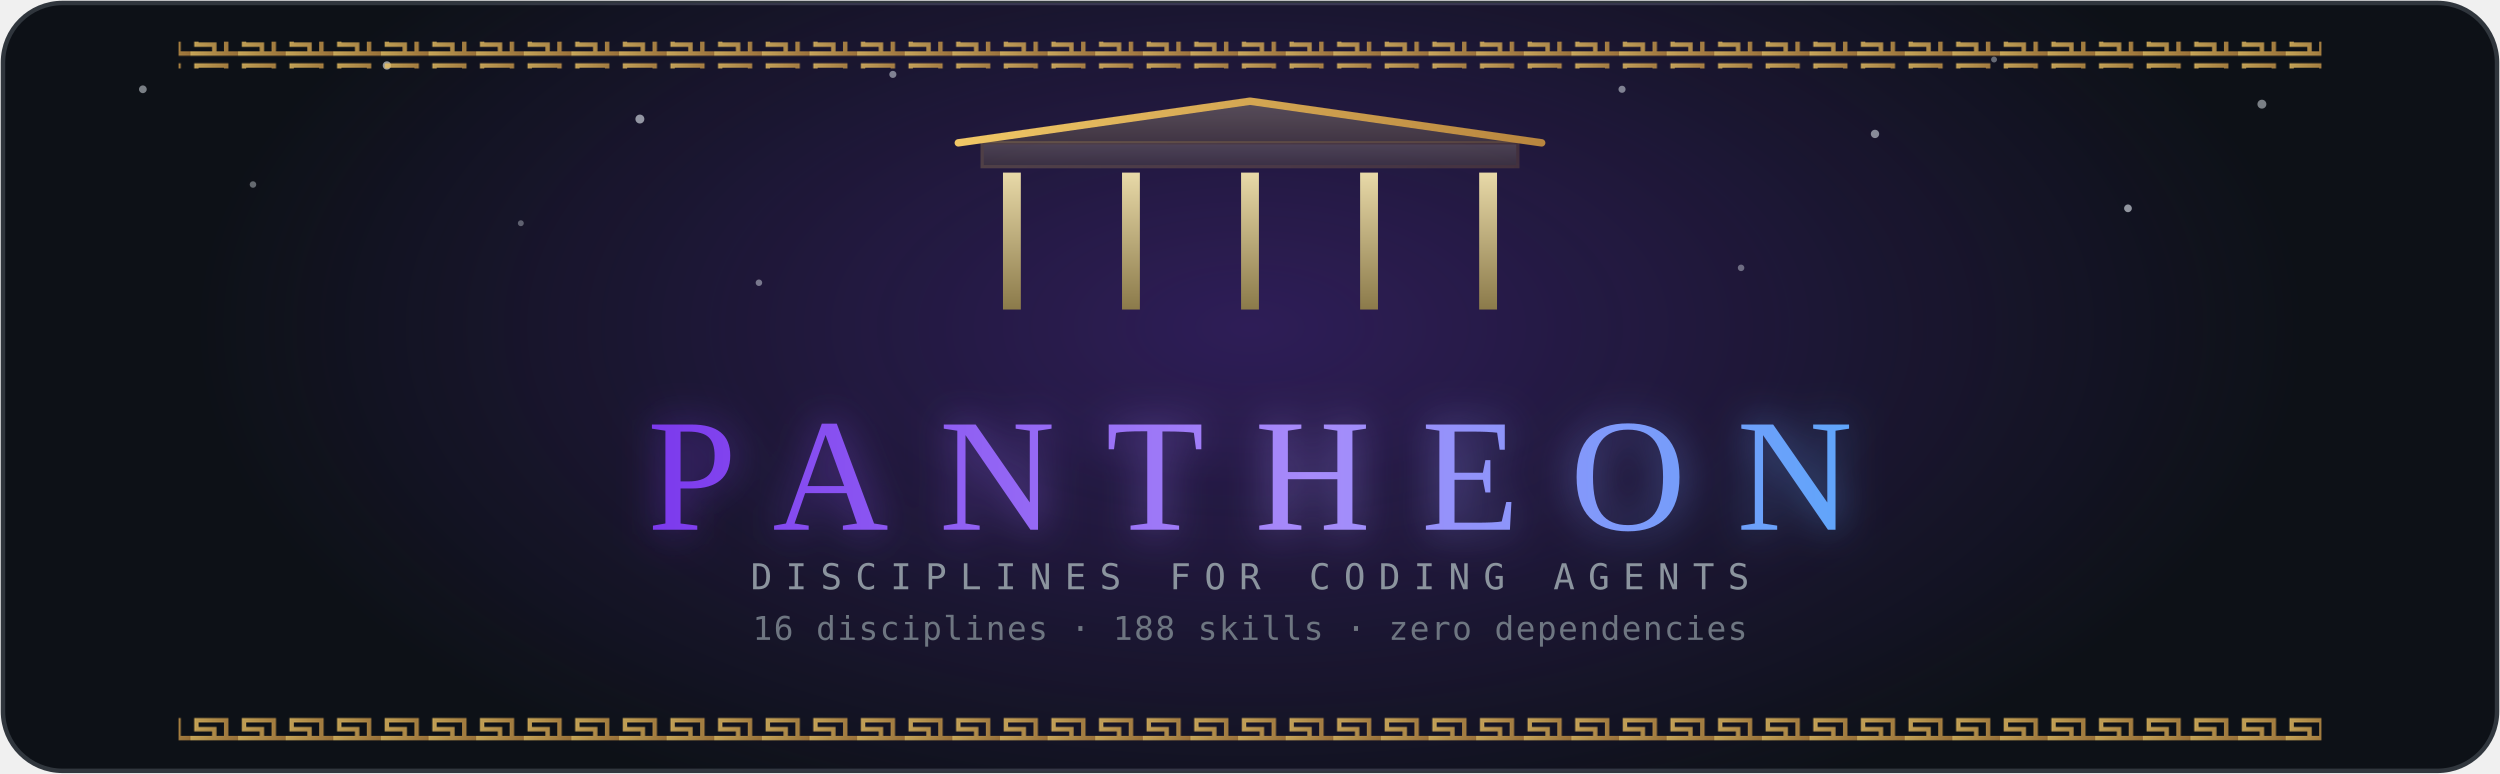
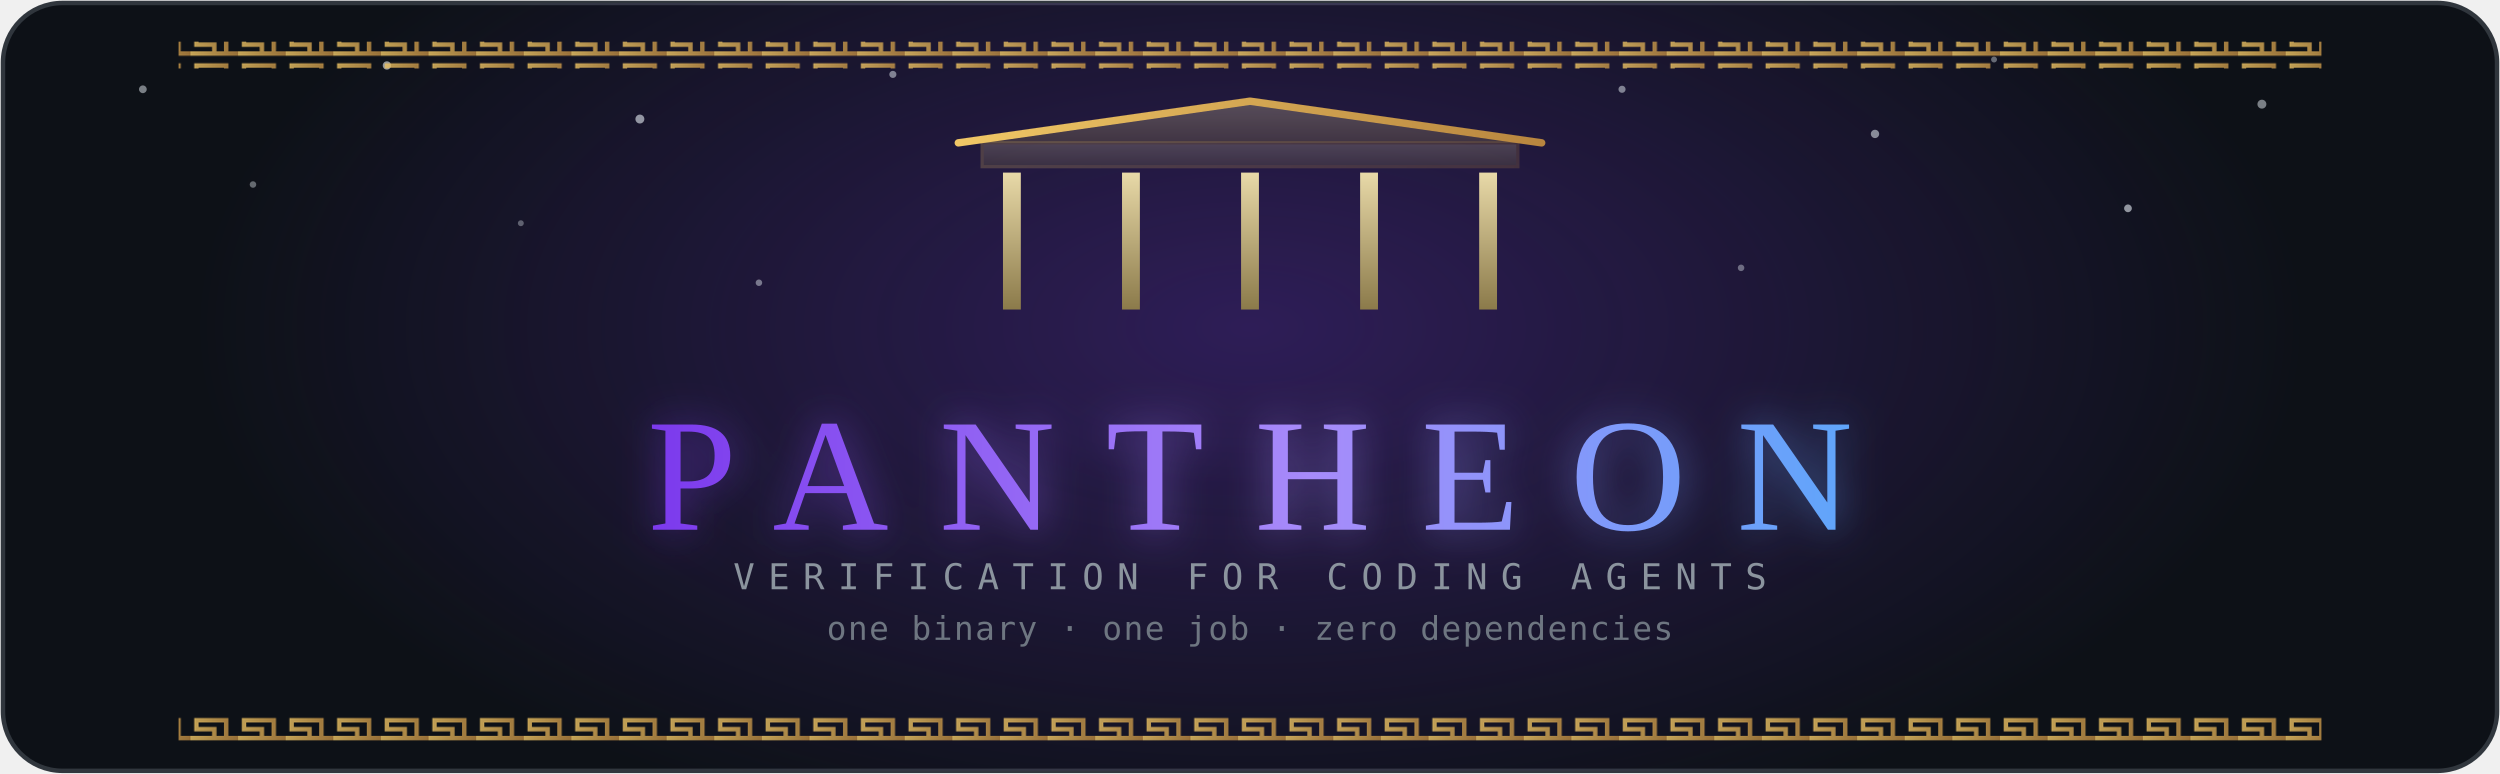
<svg xmlns="http://www.w3.org/2000/svg" width="840" height="260" viewBox="0 0 840 260" fill="none">
  <style>
    .tw{animation:tw 3.2s ease-in-out infinite}
    .tw1{animation-delay:0s}.tw2{animation-delay:1.1s}.tw3{animation-delay:2.2s}
    @keyframes tw{0%,100%{opacity:.3}50%{opacity:.9}}
    .shimmer{animation:sweep 6s ease-in-out infinite}
    @keyframes sweep{
      0%{transform:translateX(-150px)}
      40%{transform:translateX(-150px)}
      65%{transform:translateX(700px)}
      100%{transform:translateX(700px)}
    }
    @media (prefers-reduced-motion: reduce){
      .tw{animation:none}
      .shimmer{animation:none;opacity:0}
    }
  </style>
  <defs>
    <linearGradient id="wg" x1="0" y1="0" x2="1" y2="0">
      <stop offset="0" stop-color="#7c3aed" />
      <stop offset="0.55" stop-color="#a78bfa" />
      <stop offset="1" stop-color="#60a5fa" />
    </linearGradient>
    <linearGradient id="gold" x1="0" y1="0" x2="1" y2="0">
      <stop offset="0" stop-color="#f0c766" />
      <stop offset="1" stop-color="#b8863f" />
    </linearGradient>
    <linearGradient id="colGrad" x1="0" y1="0" x2="0" y2="1">
      <stop offset="0" stop-color="#e8d9a8" />
      <stop offset="1" stop-color="#8b7a4a" />
    </linearGradient>
    <radialGradient id="glow" cx="0.5" cy="0.5" r="0.5">
      <stop offset="0" stop-color="#7c3aed" stop-opacity="0.30" />
      <stop offset="1" stop-color="#7c3aed" stop-opacity="0" />
    </radialGradient>
    <linearGradient id="shine" x1="0" y1="0" x2="1" y2="0">
      <stop offset="0" stop-color="#ffffff" stop-opacity="0" />
      <stop offset="0.5" stop-color="#ffffff" stop-opacity="0.85" />
      <stop offset="1" stop-color="#ffffff" stop-opacity="0" />
    </linearGradient>
    <filter id="soft" x="-20%" y="-40%" width="140%" height="180%">
      <feGaussianBlur stdDeviation="7" />
    </filter>
    <pattern id="me" width="16" height="10" patternUnits="userSpaceOnUse">
      <path d="M0 8 H12 V2 H2 V5 H8 V8 H16" stroke="url(#gold)" stroke-width="1.5" fill="none" opacity="0.8" />
    </pattern>
    <mask id="wordMask" maskUnits="userSpaceOnUse" x="0" y="0" width="840" height="260">
      <rect width="840" height="260" fill="#000" />
      <text x="420" y="178" text-anchor="middle" font-family="Georgia, 'Times New Roman', serif" font-size="54" letter-spacing="17" fill="#fff">PANTHEON</text>
    </mask>
    <clipPath id="panelClip">
      <rect x="1" y="1" width="838" height="258" rx="20" />
    </clipPath>
  </defs>
  <rect x="1" y="1" width="838" height="258" rx="20" fill="#0d1117" stroke="#30363d" stroke-width="1.5" />
  <g clip-path="url(#panelClip)">
    <ellipse cx="420" cy="110" rx="360" ry="180" fill="url(#glow)" />
    <g fill="#e6edf3">
      <circle cx="48" cy="30" r="1.3" opacity="0.5" />
      <circle cx="85" cy="62" r="1.1" opacity="0.4" />
      <circle cx="130" cy="22" r="1.4" opacity="0.6" />
      <circle cx="175" cy="75" r="1.0" opacity="0.35" />
      <circle cx="215" cy="40" r="1.5" opacity="0.6" class="tw tw1" />
      <circle cx="255" cy="95" r="1.1" opacity="0.45" />
      <circle cx="300" cy="25" r="1.2" opacity="0.5" />
      <circle cx="545" cy="30" r="1.2" opacity="0.5" />
      <circle cx="585" cy="90" r="1.1" opacity="0.4" />
      <circle cx="630" cy="45" r="1.4" opacity="0.55" class="tw tw2" />
      <circle cx="670" cy="20" r="1.0" opacity="0.4" />
      <circle cx="715" cy="70" r="1.3" opacity="0.6" />
      <circle cx="760" cy="35" r="1.5" opacity="0.5" class="tw tw3" />
    </g>
    <rect x="60" y="14" width="720" height="9" fill="url(#me)" />
    <rect x="60" y="240" width="720" height="9" fill="url(#me)" />
    <g>
      <path d="M322 48 L420 34 L518 48 Z" fill="url(#colGrad)" opacity="0.28" />
      <path d="M322 48 L420 34 L518 48" fill="none" stroke="url(#gold)" stroke-width="2.5" stroke-linejoin="round" stroke-linecap="round" />
      <rect x="330" y="48" width="180" height="8" fill="url(#colGrad)" opacity="0.22" stroke="url(#gold)" stroke-width="1.1" />
      <g fill="url(#colGrad)">
        <rect x="337" y="58" width="6" height="46" />
        <rect x="377" y="58" width="6" height="46" />
        <rect x="417" y="58" width="6" height="46" />
        <rect x="457" y="58" width="6" height="46" />
        <rect x="497" y="58" width="6" height="46" />
      </g>
      <line x1="330" y1="110" x2="510" y2="110" stroke="url(#gold)" stroke-width="2.2" stroke-linecap="round" />
      <line x1="320" y1="119" x2="520" y2="119" stroke="url(#gold)" stroke-width="2.4" stroke-linecap="round" />
    </g>
    <text x="420" y="178" text-anchor="middle" font-family="Georgia, 'Times New Roman', serif" font-size="54" letter-spacing="17" fill="url(#wg)" filter="url(#soft)" opacity="0.55">PANTHEON</text>
    <text x="420" y="178" text-anchor="middle" font-family="Georgia, 'Times New Roman', serif" font-size="54" letter-spacing="17" fill="url(#wg)">PANTHEON</text>
    <g mask="url(#wordMask)">
      <rect class="shimmer" x="0" y="120" width="130" height="80" fill="url(#shine)" />
    </g>
-     <text x="420" y="198" text-anchor="middle" font-family="ui-monospace,SFMono-Regular,Menlo,Consolas,monospace" font-size="12" letter-spacing="4.5" fill="#8b949e">DISCIPLINES FOR CODING AGENTS</text>
-     <text x="420" y="215" text-anchor="middle" font-family="ui-monospace,SFMono-Regular,Menlo,Consolas,monospace" font-size="11" letter-spacing="0.5" fill="#6e7681">16 disciplines · 188 skills · zero dependencies</text>
+     <text x="420" y="198" text-anchor="middle" font-family="ui-monospace,SFMono-Regular,Menlo,Consolas,monospace" font-size="12" letter-spacing="4.5" fill="#8b949e">VERIFICATION FOR CODING AGENTS</text>
+     <text x="420" y="215" text-anchor="middle" font-family="ui-monospace,SFMono-Regular,Menlo,Consolas,monospace" font-size="11" letter-spacing="0.5" fill="#6e7681">one binary · one job · zero dependencies</text>
  </g>
</svg>
